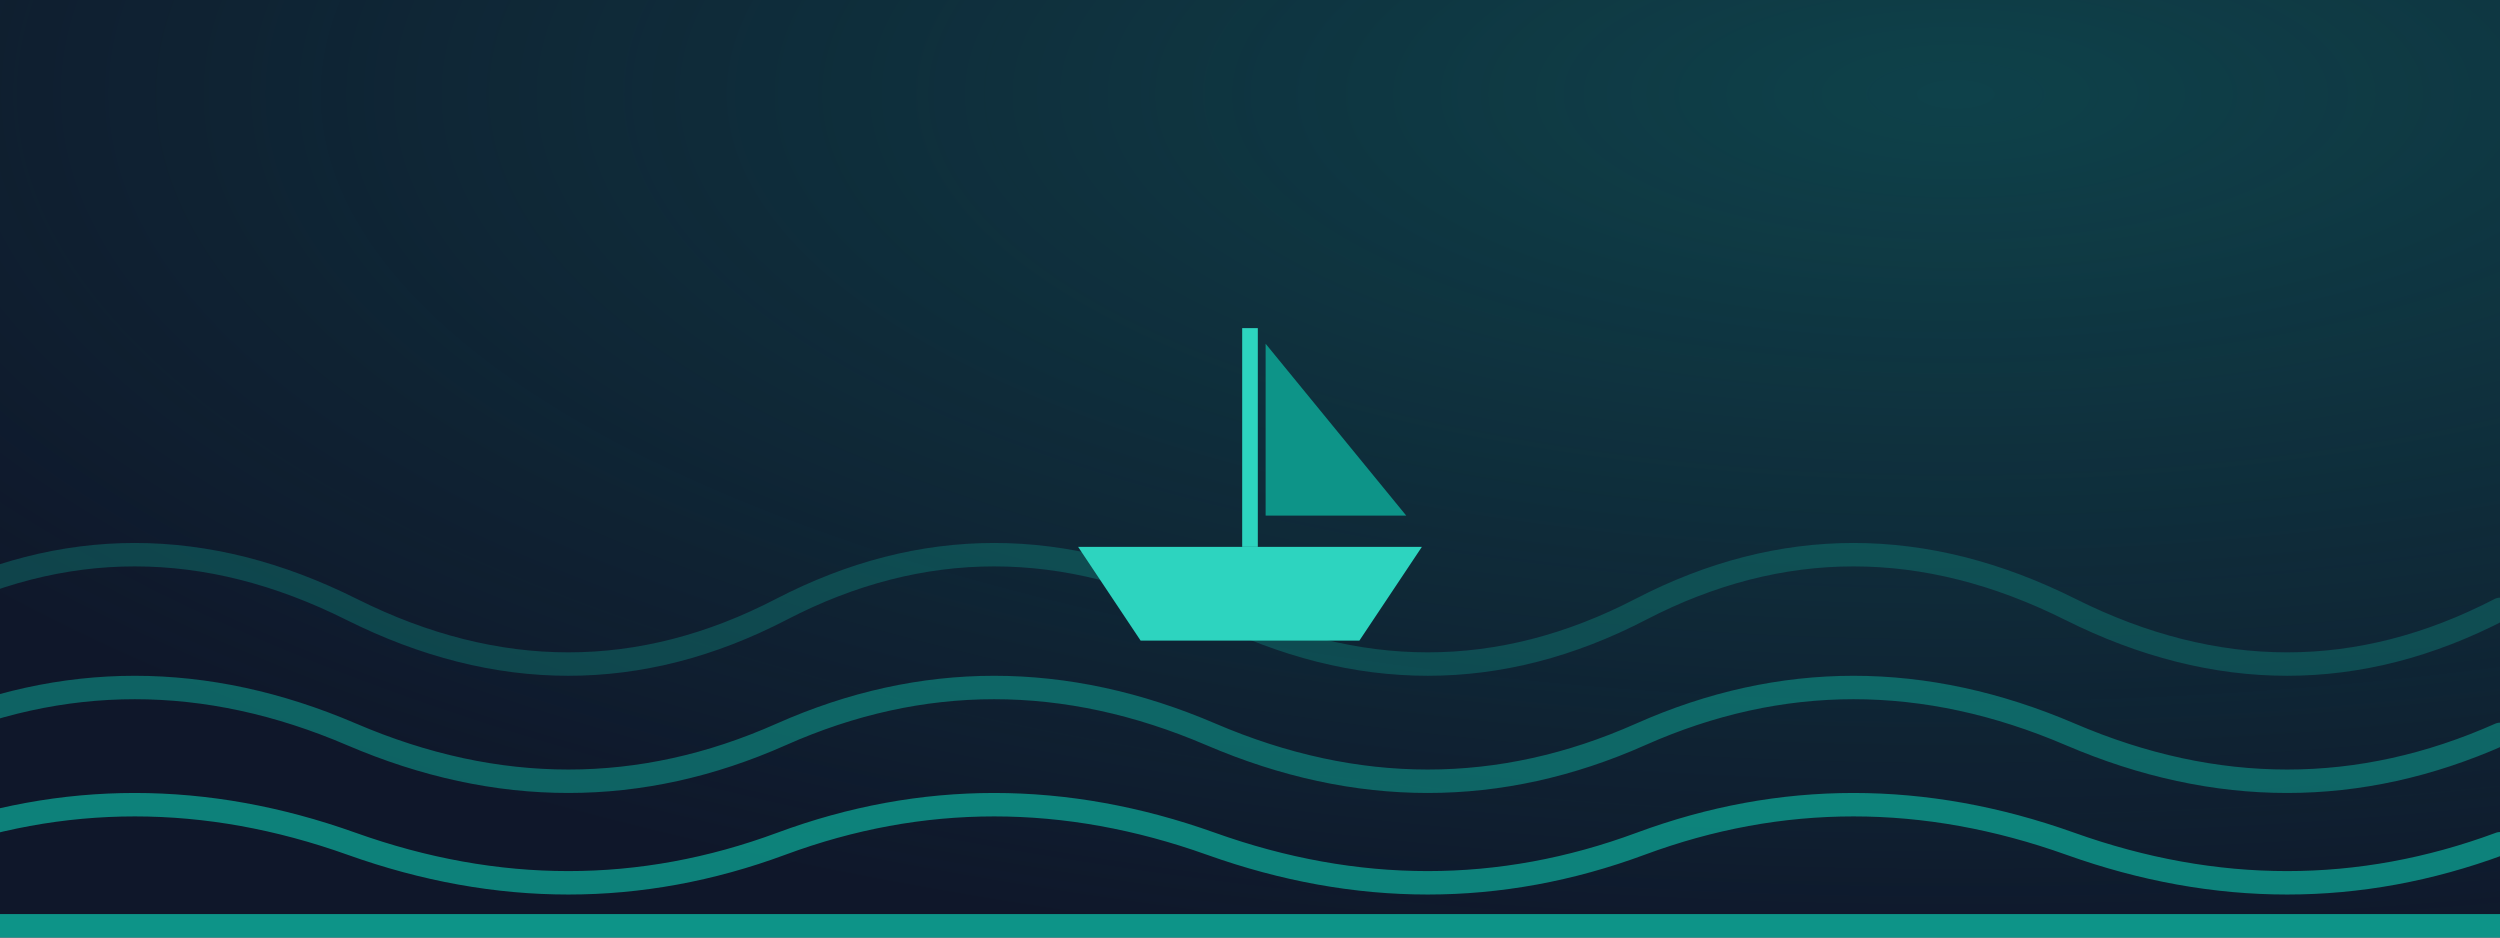
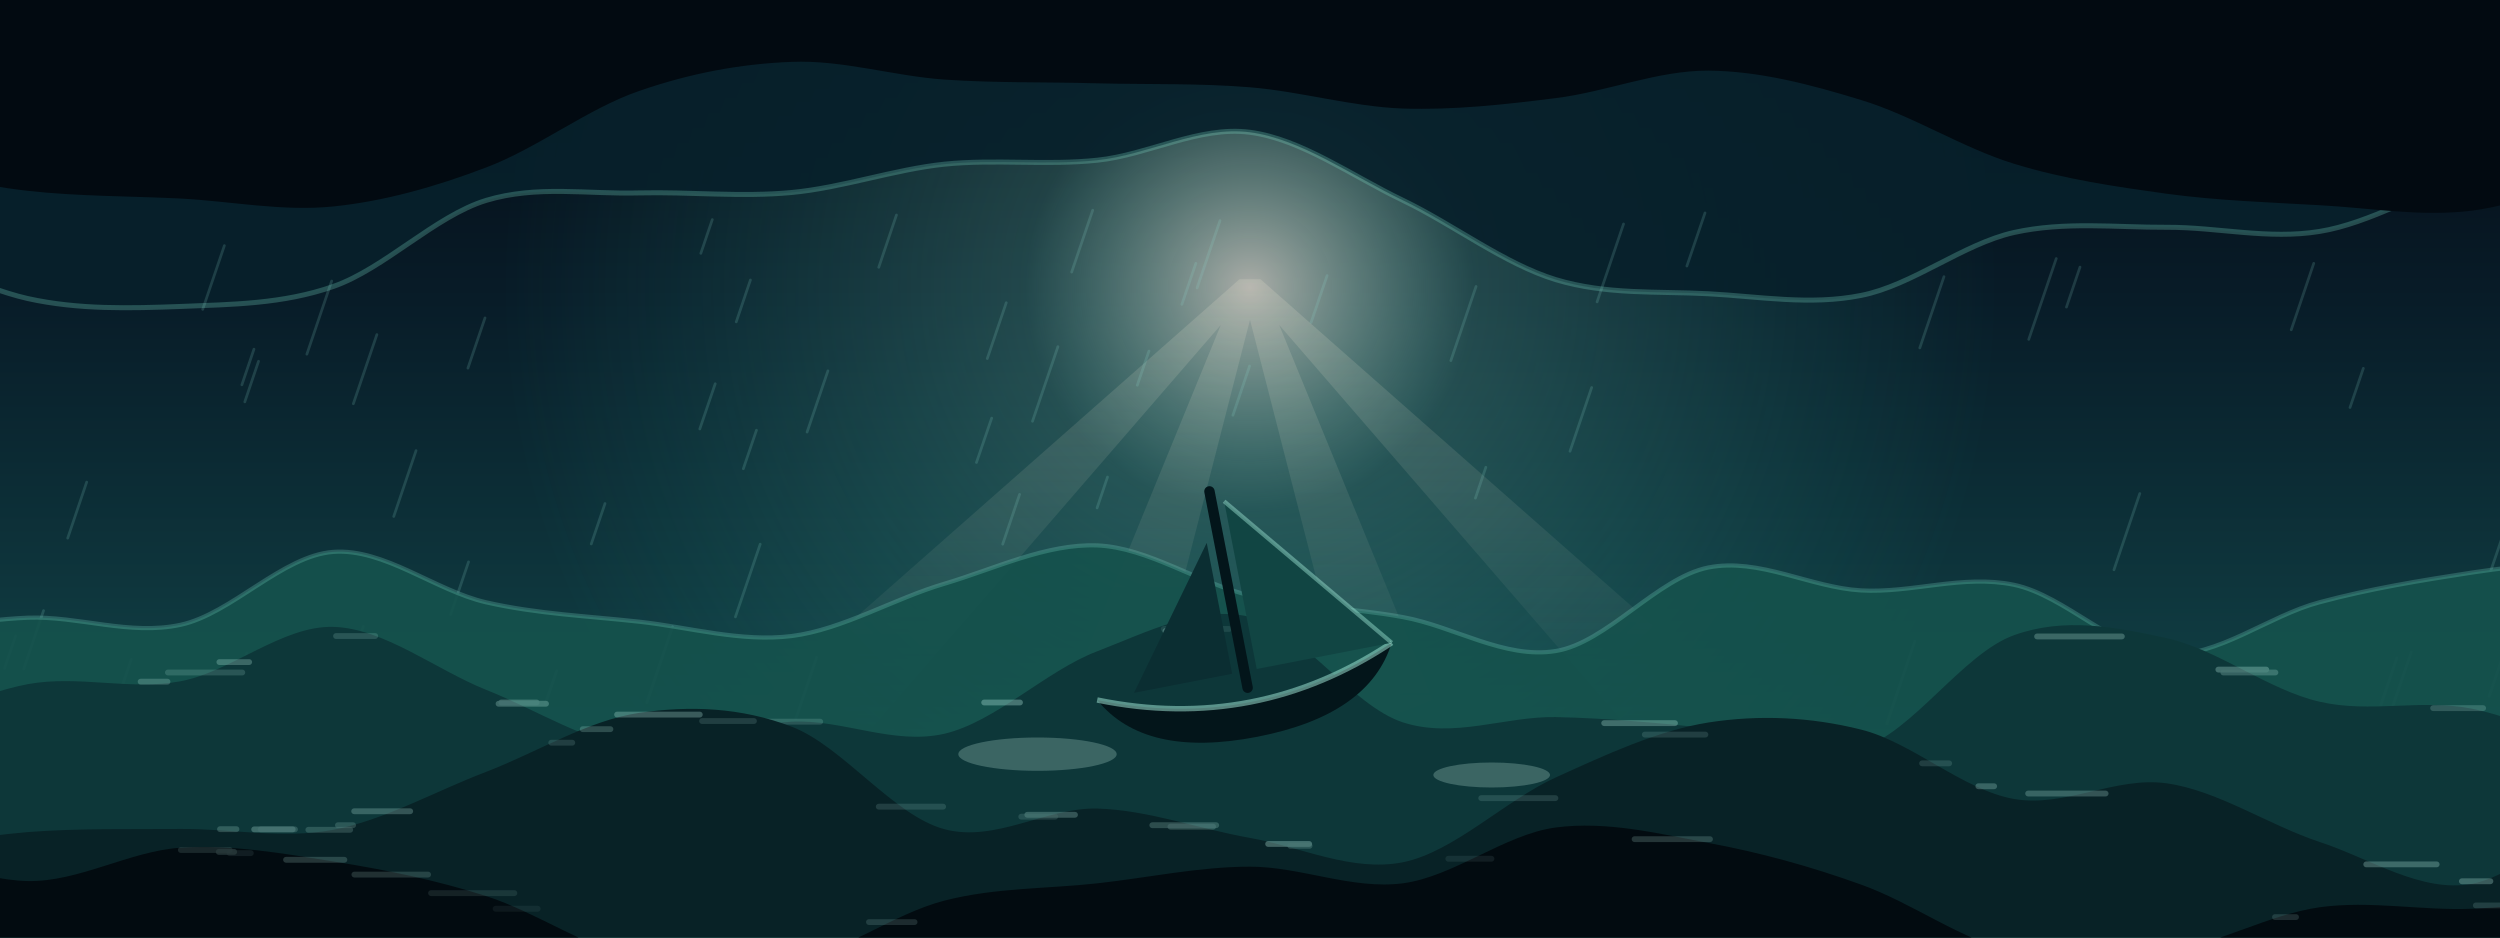
- <svg xmlns="http://www.w3.org/2000/svg" viewBox="0 0 320 120" width="320" height="120" preserveAspectRatio="xMidYMid slice">
+ <svg xmlns="http://www.w3.org/2000/svg" viewBox="0 0 1200 450" width="1200" height="450" preserveAspectRatio="xMidYMid slice">
  <defs>
-     <radialGradient id="g" cx="0.78" cy="0.1" r="0.95">
-       <stop offset="0" stop-color="#0D9488" stop-opacity="0.34" />
-       <stop offset="1" stop-color="#0D9488" stop-opacity="0" />
+     <linearGradient id="g1" x1="0" y1="0" x2="0" y2="450" gradientUnits="userSpaceOnUse">
+       <stop offset="0" stop-color="#030812" />
+       <stop offset="0.32" stop-color="#081C28" />
+       <stop offset="0.68" stop-color="#0F3A40" />
+       <stop offset="1" stop-color="#1C635C" />
+     </linearGradient>
+     <radialGradient id="g2" cx="600" cy="138" r="360" gradientUnits="userSpaceOnUse">
+       <stop offset="0" stop-color="#FFF8EA" stop-opacity="0.66" />
+       <stop offset="0.3" stop-color="#7FE3CB" stop-opacity="0.22" />
+       <stop offset="1" stop-color="#2DD4BF" stop-opacity="0" />
    </radialGradient>
+     <linearGradient id="g3" x1="0" y1="134" x2="0" y2="364" gradientUnits="userSpaceOnUse">
+       <stop offset="0" stop-color="#FDF3DC" stop-opacity="0.16" />
+       <stop offset="1" stop-color="#FDF3DC" stop-opacity="0" />
+     </linearGradient>
  </defs>
-   <rect width="320" height="120" fill="#0F172A" />
-   <rect width="320" height="120" fill="url(#g)" />
-   <path d="M-10 78 q 27 -14 55 0 t 55 0 t 55 0 t 55 0 t 55 0 t 55 0" fill="none" stroke="#0D9488" stroke-width="3" stroke-linecap="round" opacity="0.35" />
-   <path d="M-10 94 q 27 -12 55 0 t 55 0 t 55 0 t 55 0 t 55 0 t 55 0" fill="none" stroke="#0D9488" stroke-width="3" stroke-linecap="round" opacity="0.6" />
-   <path d="M-10 108 q 27 -10 55 0 t 55 0 t 55 0 t 55 0 t 55 0 t 55 0" fill="none" stroke="#0D9488" stroke-width="3" stroke-linecap="round" opacity="0.85" />
-   <path d="M138 70h44l-8 12h-28z" fill="#2DD4BF" />
-   <line x1="160" y1="70" x2="160" y2="42" stroke="#2DD4BF" stroke-width="2" />
-   <path d="M162 44l18 22h-18z" fill="#0D9488" />
-   <rect y="117" width="320" height="3" fill="#0D9488" />
+   <rect width="1200" height="450" fill="url(#g1)" />
+   <rect width="1200" height="450" fill="url(#g2)" />
+   <path d="M-60 114.4C-47.8 119.2 -11.1 137.8 13.3 143.3C37.8 148.7 62.2 148 86.7 147.1C111.1 146.1 135.6 146 160 137.5C184.4 129 208.9 103.7 233.3 96.2C257.8 88.8 282.2 93.3 306.7 92.6C331.1 92 355.6 94.7 380 92.4C404.4 90.1 428.9 81.4 453.3 78.8C477.8 76.3 502.2 79.5 526.7 76.9C551.1 74.4 575.6 60.3 600 63.5C624.4 66.7 648.9 84.4 673.3 96.1C697.8 107.9 722.2 126.7 746.7 134.2C771.1 141.6 795.6 139.7 820 141C844.4 142.3 868.9 146.7 893.3 141.8C917.8 137 942.2 117.1 966.7 111.6C991.1 106.2 1015.6 109.2 1040 109.1C1064.4 109 1088.9 115.1 1113.3 111.1C1137.8 107.2 1162.2 91.6 1186.7 85.3C1211.1 79 1247.8 75.3 1260 73.3L1260 -40L-60 -40Z" fill="#07202A" opacity="0.92" />
+   <path d="M-60 114.4C-47.8 119.2 -11.1 137.8 13.3 143.3C37.8 148.7 62.2 148 86.7 147.1C111.1 146.1 135.6 146 160 137.5C184.4 129 208.9 103.7 233.3 96.2C257.8 88.8 282.2 93.3 306.7 92.6C331.1 92 355.6 94.7 380 92.4C404.4 90.1 428.9 81.4 453.3 78.8C477.8 76.3 502.2 79.5 526.7 76.9C551.1 74.4 575.6 60.3 600 63.5C624.4 66.7 648.9 84.4 673.3 96.1C697.8 107.9 722.2 126.7 746.7 134.2C771.1 141.6 795.6 139.7 820 141C844.4 142.3 868.9 146.7 893.3 141.8C917.8 137 942.2 117.1 966.7 111.6C991.1 106.2 1015.6 109.2 1040 109.1C1064.4 109 1088.9 115.1 1113.3 111.1C1137.8 107.2 1162.2 91.6 1186.7 85.3C1211.1 79 1247.8 75.3 1260 73.3" fill="none" stroke="#7FE3CB" stroke-width="2.4" opacity="0.26" />
+   <path d="M-60 78.8C-47.8 81 -11.1 88.8 13.3 91.6C37.8 94.3 62.2 94.1 86.7 95.3C111.1 96.6 135.6 101.6 160 99.1C184.4 96.6 208.9 89.7 233.3 80.4C257.8 71.2 282.2 52.1 306.7 43.7C331.1 35.2 355.6 30.6 380 29.7C404.4 28.7 428.9 36.5 453.3 38.2C477.8 39.9 502.2 39.3 526.7 40C551.1 40.6 575.6 39.9 600 41.9C624.4 43.9 648.9 51.2 673.3 52.1C697.8 52.9 722.2 50.2 746.7 47.1C771.1 44.1 795.6 33.8 820 33.9C844.4 34.1 868.9 40.5 893.3 48C917.8 55.4 942.2 71.1 966.7 78.6C991.1 86.1 1015.6 89.6 1040 93C1064.4 96.3 1088.9 97.1 1113.3 98.5C1137.8 99.8 1162.2 104.2 1186.7 101.1C1211.1 98 1247.8 83.4 1260 79.9L1260 -40L-60 -40Z" fill="#020A11" />
+   <g fill="url(#g3)">
+     <path d="M595 134L605 134L406 364L334 364ZM595 134L605 134L546 364L500.7 364ZM595 134L605 134L699.3 364L654 364ZM595 134L605 134L866 364L794 364Z" />
+   </g>
+   <g fill="none" stroke="#8FDDD2" stroke-width="1.3" stroke-linecap="round" opacity="0.17">
+     <path d="M7.5 305.2l-5.3 15.6M1233.5 120.7l-9.5 27.8M20.9 293.1l-9.5 28M1217 261.8l-13.1 38.5M919.1 307.8l-13.4 39.5M708.5 137.5l-12.1 35.6M41.6 231.4l-9.1 26.9M1206.6 299.6l-11.8 34.6M224.9 269.7l-8.6 25.3M107.7 117.9l-10.4 30.6M159.2 134.9l-11.9 35.1M322.8 300.9l-12.3 36.3M66.8 338.2l-13.1 38.4M574 126.4l-6.7 19.7M267.2 322l-5.4 15.7M1027.1 236.9l-12.4 36.6M987 124.1l-13.2 38.8M1157.4 313l-12.4 36.3M364.9 261.2l-11.9 34.9M713.2 224.3l-5 14.8M779.3 107.5l-12.7 37.4M524.1 320.4l-6.4 18.9M199.7 216.3l-10.7 31.6M124.1 173.4l-6.6 19.5M585.6 105.9l-11 32.3M180.9 160.6l-11.3 33.2M476 200.7l-7.3 21.3M720.3 349.5l-9.1 26.8M174.4 300.7l-13.6 39.9M1110.6 126.4l-10.8 31.9M587.2 282.9l-5.3 15.5M-9.8 131.6l-12.9 37.9M599.8 175.7l-8 23.6M232.8 152.6l-8.2 24.1M341.9 105.4l-5.5 16.2M1205.7 244.2l-10.2 30M397.4 178l-10 29.4M637 132.3l-7.7 22.5M489.4 237.3l-8.1 23.9M507.8 166.4l-12.2 35.8M551.5 168.5l-5.6 16.4M167.3 304.1l-7.4 21.8M430.3 103.2l-8.5 25.1M764 186l-10.4 30.6M392 315.5l-10 29.5M998.4 128.2l-6.5 19.2M290.4 241.7l-6.6 19.4M483 145.3l-9.1 26.8M343.3 184.2l-7.4 21.7M-14.9 298.9l-12.5 36.7M118.5 313.4l-13.6 39.9M933.1 132.8l-11.6 34.2M1134.4 176.8l-6.4 18.8M1150.5 315.8l-7.7 22.6M524.5 100.9l-10.1 29.7M99 347.4l-11.8 34.8M363.1 206.5l-6.3 18.5M63 316.5l-13.5 39.7M360.2 134.4l-6.8 20.1M818.4 102.2l-8.7 25.5M603.7 279.7l-12.7 37.4M531.6 229l-5 14.8M182 333.5l-12.7 37.4M121.9 167.6l-5.8 17.1" />
+   </g>
+   <path d="M-60 305.6C-47.8 304.1 -11.1 297.5 13.3 296.5C37.8 295.6 62.2 305.2 86.7 299.9C111.1 294.6 135.6 266.7 160 264.9C184.4 263.1 208.9 283.5 233.3 289.1C257.8 294.7 282.2 295.7 306.7 298.4C331.1 301.1 355.6 308.3 380 305.3C404.4 302.2 428.9 287.4 453.3 280.2C477.8 272.9 502.2 260.9 526.7 261.8C551.1 262.8 575.6 280.1 600 285.8C624.4 291.5 648.9 291.7 673.3 296.2C697.8 300.6 722.2 316.5 746.7 312.5C771.1 308.6 795.6 277.3 820 272.4C844.4 267.6 868.9 282 893.3 283.4C917.8 284.8 942.2 275.6 966.7 280.7C991.1 285.8 1015.6 312.7 1040 314.1C1064.4 315.5 1088.9 295.6 1113.3 289.1C1137.8 282.5 1162.2 278.6 1186.7 274.8C1211.1 271.1 1247.8 267.9 1260 266.5L1260 490L-60 490Z" fill="#15514C" opacity="0.92" />
+   <path d="M-60 305.6C-47.8 304.1 -11.1 297.5 13.3 296.5C37.8 295.6 62.2 305.2 86.7 299.9C111.1 294.6 135.6 266.7 160 264.9C184.4 263.1 208.9 283.5 233.3 289.1C257.8 294.7 282.2 295.7 306.7 298.4C331.1 301.1 355.6 308.3 380 305.3C404.4 302.2 428.9 287.4 453.3 280.2C477.8 272.9 502.2 260.9 526.7 261.8C551.1 262.8 575.6 280.1 600 285.8C624.4 291.5 648.9 291.7 673.3 296.2C697.8 300.6 722.2 316.5 746.7 312.5C771.1 308.6 795.6 277.3 820 272.4C844.4 267.6 868.9 282 893.3 283.4C917.8 284.8 942.2 275.6 966.7 280.7C991.1 285.8 1015.6 312.7 1040 314.1C1064.4 315.5 1088.9 295.6 1113.3 289.1C1137.8 282.5 1162.2 278.6 1186.7 274.8C1211.1 271.1 1247.8 267.9 1260 266.5" fill="none" stroke="#7FE3CB" stroke-width="2" opacity="0.24" />
+   <path d="M-60 354.2C-47.8 349.9 -11.1 333 13.3 328.4C37.8 323.9 62.2 331.6 86.7 327C111.1 322.4 135.6 300.2 160 300.9C184.4 301.6 208.9 321.3 233.3 331.1C257.8 340.8 282.2 356.7 306.7 359.3C331.1 361.8 355.6 347.6 380 346.4C404.4 345.2 428.9 357.8 453.3 352.2C477.8 346.5 502.2 321.9 526.7 312.6C551.1 303.2 575.6 290.4 600 296.1C624.4 301.8 648.9 338.7 673.3 346.7C697.8 354.7 722.2 343.8 746.7 344.2C771.1 344.7 795.6 347 820 349.5C844.4 352 868.9 366.6 893.3 359.2C917.8 351.8 942.2 313.7 966.7 304.9C991.1 296.1 1015.6 301 1040 306.3C1064.4 311.7 1088.9 331.2 1113.3 336.8C1137.8 342.5 1162.2 335.3 1186.7 340.2C1211.1 345.2 1247.8 362.2 1260 366.6L1260 490L-60 490Z" fill="#0D3739" />
+   <g fill="#BFF3E8" opacity="0.32">
+     <rect x="557.2" y="300.5" width="34.2" height="2.8" rx="1.4" opacity="0.3" />
+     <rect x="1063.4" y="320" width="25.8" height="2.8" rx="1.4" opacity="0.9" />
+     <rect x="976.4" y="304.1" width="43.5" height="2.8" rx="1.4" opacity="0.8" />
+     <rect x="159.9" y="303.9" width="21.6" height="2.8" rx="1.4" opacity="0.5" />
+     <rect x="66.1" y="325.8" width="15.7" height="2.8" rx="1.4" opacity="0.7" />
+     <rect x="1212.8" y="353" width="26.8" height="2.8" rx="1.4" opacity="0.9" />
+     <rect x="237.9" y="336.4" width="25.6" height="2.8" rx="1.4" opacity="0.8" />
+     <rect x="558" y="301.5" width="23.4" height="2.8" rx="1.4" opacity="1" />
+     <rect x="1065.8" y="321.4" width="27.8" height="2.8" rx="1.4" opacity="0.7" />
+     <rect x="79.2" y="321.4" width="38.5" height="2.8" rx="1.4" opacity="0.5" />
+     <rect x="103.9" y="316.4" width="17.1" height="2.8" rx="1.4" opacity="0.8" />
+     <rect x="768.6" y="345.7" width="36.8" height="2.8" rx="1.4" opacity="0.9" />
+     <rect x="239.2" y="335.8" width="19.8" height="2.8" rx="1.4" opacity="0.8" />
+     <rect x="365.5" y="345" width="29.6" height="2.8" rx="1.4" opacity="0.5" />
+     <rect x="317.4" y="352.3" width="41.9" height="2.8" rx="1.4" opacity="0.6" />
+     <rect x="471" y="335.8" width="20" height="2.8" rx="1.4" opacity="1" />
+     <rect x="330.5" y="351.8" width="22.1" height="2.8" rx="1.4" opacity="0.8" />
+     <rect x="285.8" y="355" width="26.8" height="2.8" rx="1.4" opacity="0.9" />
+     <rect x="1166.5" y="338.5" width="26.8" height="2.8" rx="1.4" opacity="0.6" />
+     <rect x="293.3" y="357.5" width="31.1" height="2.8" rx="1.4" opacity="0.8" />
+   </g>
+   <g transform="rotate(-11 600 336)">
+     <path d="M528 322q72 30 144 0q-17 32 -72 32q-55 0 -72 -32Z" fill="#03151A" />
+     <path d="M528 322q72 30 144 0" fill="none" stroke="#A8F0DE" stroke-width="2.6" opacity="0.5" />
+     <path d="M600 330L600 234" stroke="#03151A" stroke-width="5" stroke-linecap="round" />
+     <path d="M606 240L606 322L672 322Z" fill="#114543" />
+     <path d="M606 240L672 322" fill="none" stroke="#A8F0DE" stroke-width="2" opacity="0.42" />
+     <path d="M594 258L594 322L546 322Z" fill="#0B2E32" />
+   </g>
+   <path d="M-60 409.6C-47.8 407.9 -11.1 401.4 13.3 399.4C37.8 397.5 62.2 398.1 86.7 397.9C111.1 397.7 135.6 402.9 160 398.3C184.4 393.7 208.9 379.8 233.3 370.5C257.8 361.1 282.2 345.8 306.7 342.2C331.1 338.6 355.6 339.5 380 348.8C404.4 358.1 428.9 391.5 453.3 398C477.8 404.6 502.2 387.5 526.7 388.1C551.1 388.8 575.6 397.9 600 402.2C624.4 406.5 648.9 418.7 673.3 413.9C697.8 409 722.2 384.4 746.7 373.2C771.1 362.1 795.6 350.7 820 346.8C844.4 343 868.9 344.1 893.3 350.2C917.8 356.3 942.2 379.2 966.7 383.5C991.1 387.8 1015.6 372.5 1040 376C1064.4 379.4 1088.9 396 1113.3 404.1C1137.8 412.1 1162.2 428.8 1186.7 424.2C1211.1 419.6 1247.8 384.5 1260 376.6L1260 490L-60 490Z" fill="#082226" />
+   <g fill="#BFF3E8" opacity="0.34">
+     <rect x="488.8" y="390.6" width="19.1" height="2.8" rx="1.4" opacity="0.4" />
+     <rect x="123.8" y="396.7" width="19.2" height="2.8" rx="1.4" opacity="0.5" />
+     <rect x="1180.3" y="421.6" width="16.5" height="2.8" rx="1.4" opacity="0.8" />
+     <rect x="335.6" y="344.7" width="27.7" height="2.8" rx="1.4" opacity="0.4" />
+     <rect x="551.7" y="394.7" width="33.5" height="2.8" rx="1.4" opacity="0.6" />
+     <rect x="617.9" y="404.6" width="12.1" height="2.8" rx="1.4" opacity="0.5" />
+     <rect x="491.7" y="389.7" width="25.7" height="2.8" rx="1.4" opacity="0.7" />
+     <rect x="1134.4" y="413.5" width="36.6" height="2.8" rx="1.4" opacity="0.8" />
+     <rect x="921.2" y="365" width="15.8" height="2.8" rx="1.4" opacity="0.4" />
+     <rect x="294.8" y="341.6" width="42.5" height="2.8" rx="1.4" opacity="0.8" />
+     <rect x="607.3" y="403.7" width="22.5" height="2.8" rx="1.4" opacity="0.9" />
+     <rect x="948.2" y="376" width="10.4" height="2.8" rx="1.4" opacity="0.7" />
+     <rect x="278.3" y="348.6" width="16.1" height="2.8" rx="1.4" opacity="0.6" />
+     <rect x="709.6" y="381.7" width="38.4" height="2.8" rx="1.4" opacity="0.4" />
+     <rect x="120.6" y="396.7" width="21.3" height="2.8" rx="1.4" opacity="0.8" />
+     <rect x="972.1" y="379.5" width="40" height="2.8" rx="1.4" opacity="0.7" />
+     <rect x="104.2" y="396.6" width="10.7" height="2.8" rx="1.4" opacity="0.6" />
+     <rect x="168.6" y="388" width="29.7" height="2.8" rx="1.4" opacity="0.7" />
+     <rect x="420.4" y="385.8" width="33.7" height="2.8" rx="1.4" opacity="0.4" />
+     <rect x="146.6" y="396.9" width="22.9" height="2.8" rx="1.4" opacity="0.5" />
+     <rect x="263.2" y="355.1" width="12.9" height="2.8" rx="1.4" opacity="0.4" />
+     <rect x="560.4" y="395.4" width="23.3" height="2.8" rx="1.4" opacity="0.6" />
+     <rect x="160.8" y="394.7" width="10.1" height="2.8" rx="1.4" opacity="0.5" />
+     <rect x="788.1" y="351.2" width="31.9" height="2.8" rx="1.4" opacity="0.4" />
+   </g>
+   <g fill="#CDF6EC" opacity="0.24">
+     <ellipse cx="498" cy="362" rx="38" ry="8" />
+     <ellipse cx="716" cy="372" rx="28" ry="6" />
+   </g>
+   <path d="M-60 404.2C-47.8 407.3 -11.1 422.5 13.3 422.9C37.8 423.4 62.2 408.5 86.7 406.9C111.1 405.3 135.6 409.6 160 413.5C184.4 417.4 208.9 422.3 233.3 430.1C257.8 438 282.2 455.3 306.7 460.7C331.1 466 355.6 466.8 380 462C404.4 457.3 428.9 438.6 453.3 432.3C477.8 426 502.2 426.7 526.7 424C551.1 421.3 575.6 416 600 416C624.4 416 648.9 427.1 673.3 424C697.8 420.8 722.2 400.5 746.7 397.2C771.1 394 795.6 400 820 404.6C844.4 409.1 868.9 415.8 893.3 424.6C917.8 433.3 942.2 451.6 966.7 457C991.1 462.3 1015.6 460.3 1040 456.8C1064.4 453.2 1088.9 439 1113.3 435.5C1137.8 432.1 1162.2 437.2 1186.7 436.2C1211.1 435.1 1247.8 430.4 1260 429.3L1260 490L-60 490Z" fill="#020B10" />
+   <g fill="#BFF3E8" opacity="0.2">
+     <rect x="311.7" y="459.5" width="18.3" height="2.8" rx="1.4" opacity="0.7" />
+     <rect x="783.2" y="401.4" width="39" height="2.8" rx="1.4" opacity="0.9" />
+     <rect x="1090.6" y="438.8" width="12.9" height="2.8" rx="1.4" opacity="0.7" />
+     <rect x="168.7" y="418.4" width="38.2" height="2.8" rx="1.4" opacity="0.8" />
+     <rect x="415.7" y="441.2" width="24.7" height="2.8" rx="1.4" opacity="0.7" />
+     <rect x="1004.4" y="455.4" width="36.7" height="2.8" rx="1.4" opacity="0.7" />
+     <rect x="349" y="460.2" width="16.4" height="2.8" rx="1.4" opacity="0.6" />
+     <rect x="205.5" y="427.3" width="42.8" height="2.8" rx="1.4" opacity="0.5" />
+     <rect x="135.9" y="411.3" width="30.8" height="2.8" rx="1.4" opacity="0.9" />
+     <rect x="1187" y="433.2" width="32.1" height="2.8" rx="1.4" opacity="0.7" />
+     <rect x="85.4" y="406.6" width="26.3" height="2.8" rx="1.4" opacity="0.6" />
+     <rect x="693.8" y="410.8" width="23.5" height="2.8" rx="1.4" opacity="0.4" />
+     <rect x="103.6" y="407.5" width="10.2" height="2.8" rx="1.4" opacity="0.8" />
+     <rect x="236.5" y="434.8" width="23" height="2.8" rx="1.4" opacity="0.3" />
+     <rect x="1248.5" y="427.9" width="22.7" height="2.8" rx="1.4" opacity="0.9" />
+     <rect x="108.8" y="408.1" width="13" height="2.8" rx="1.4" opacity="0.4" />
+   </g>
</svg>
